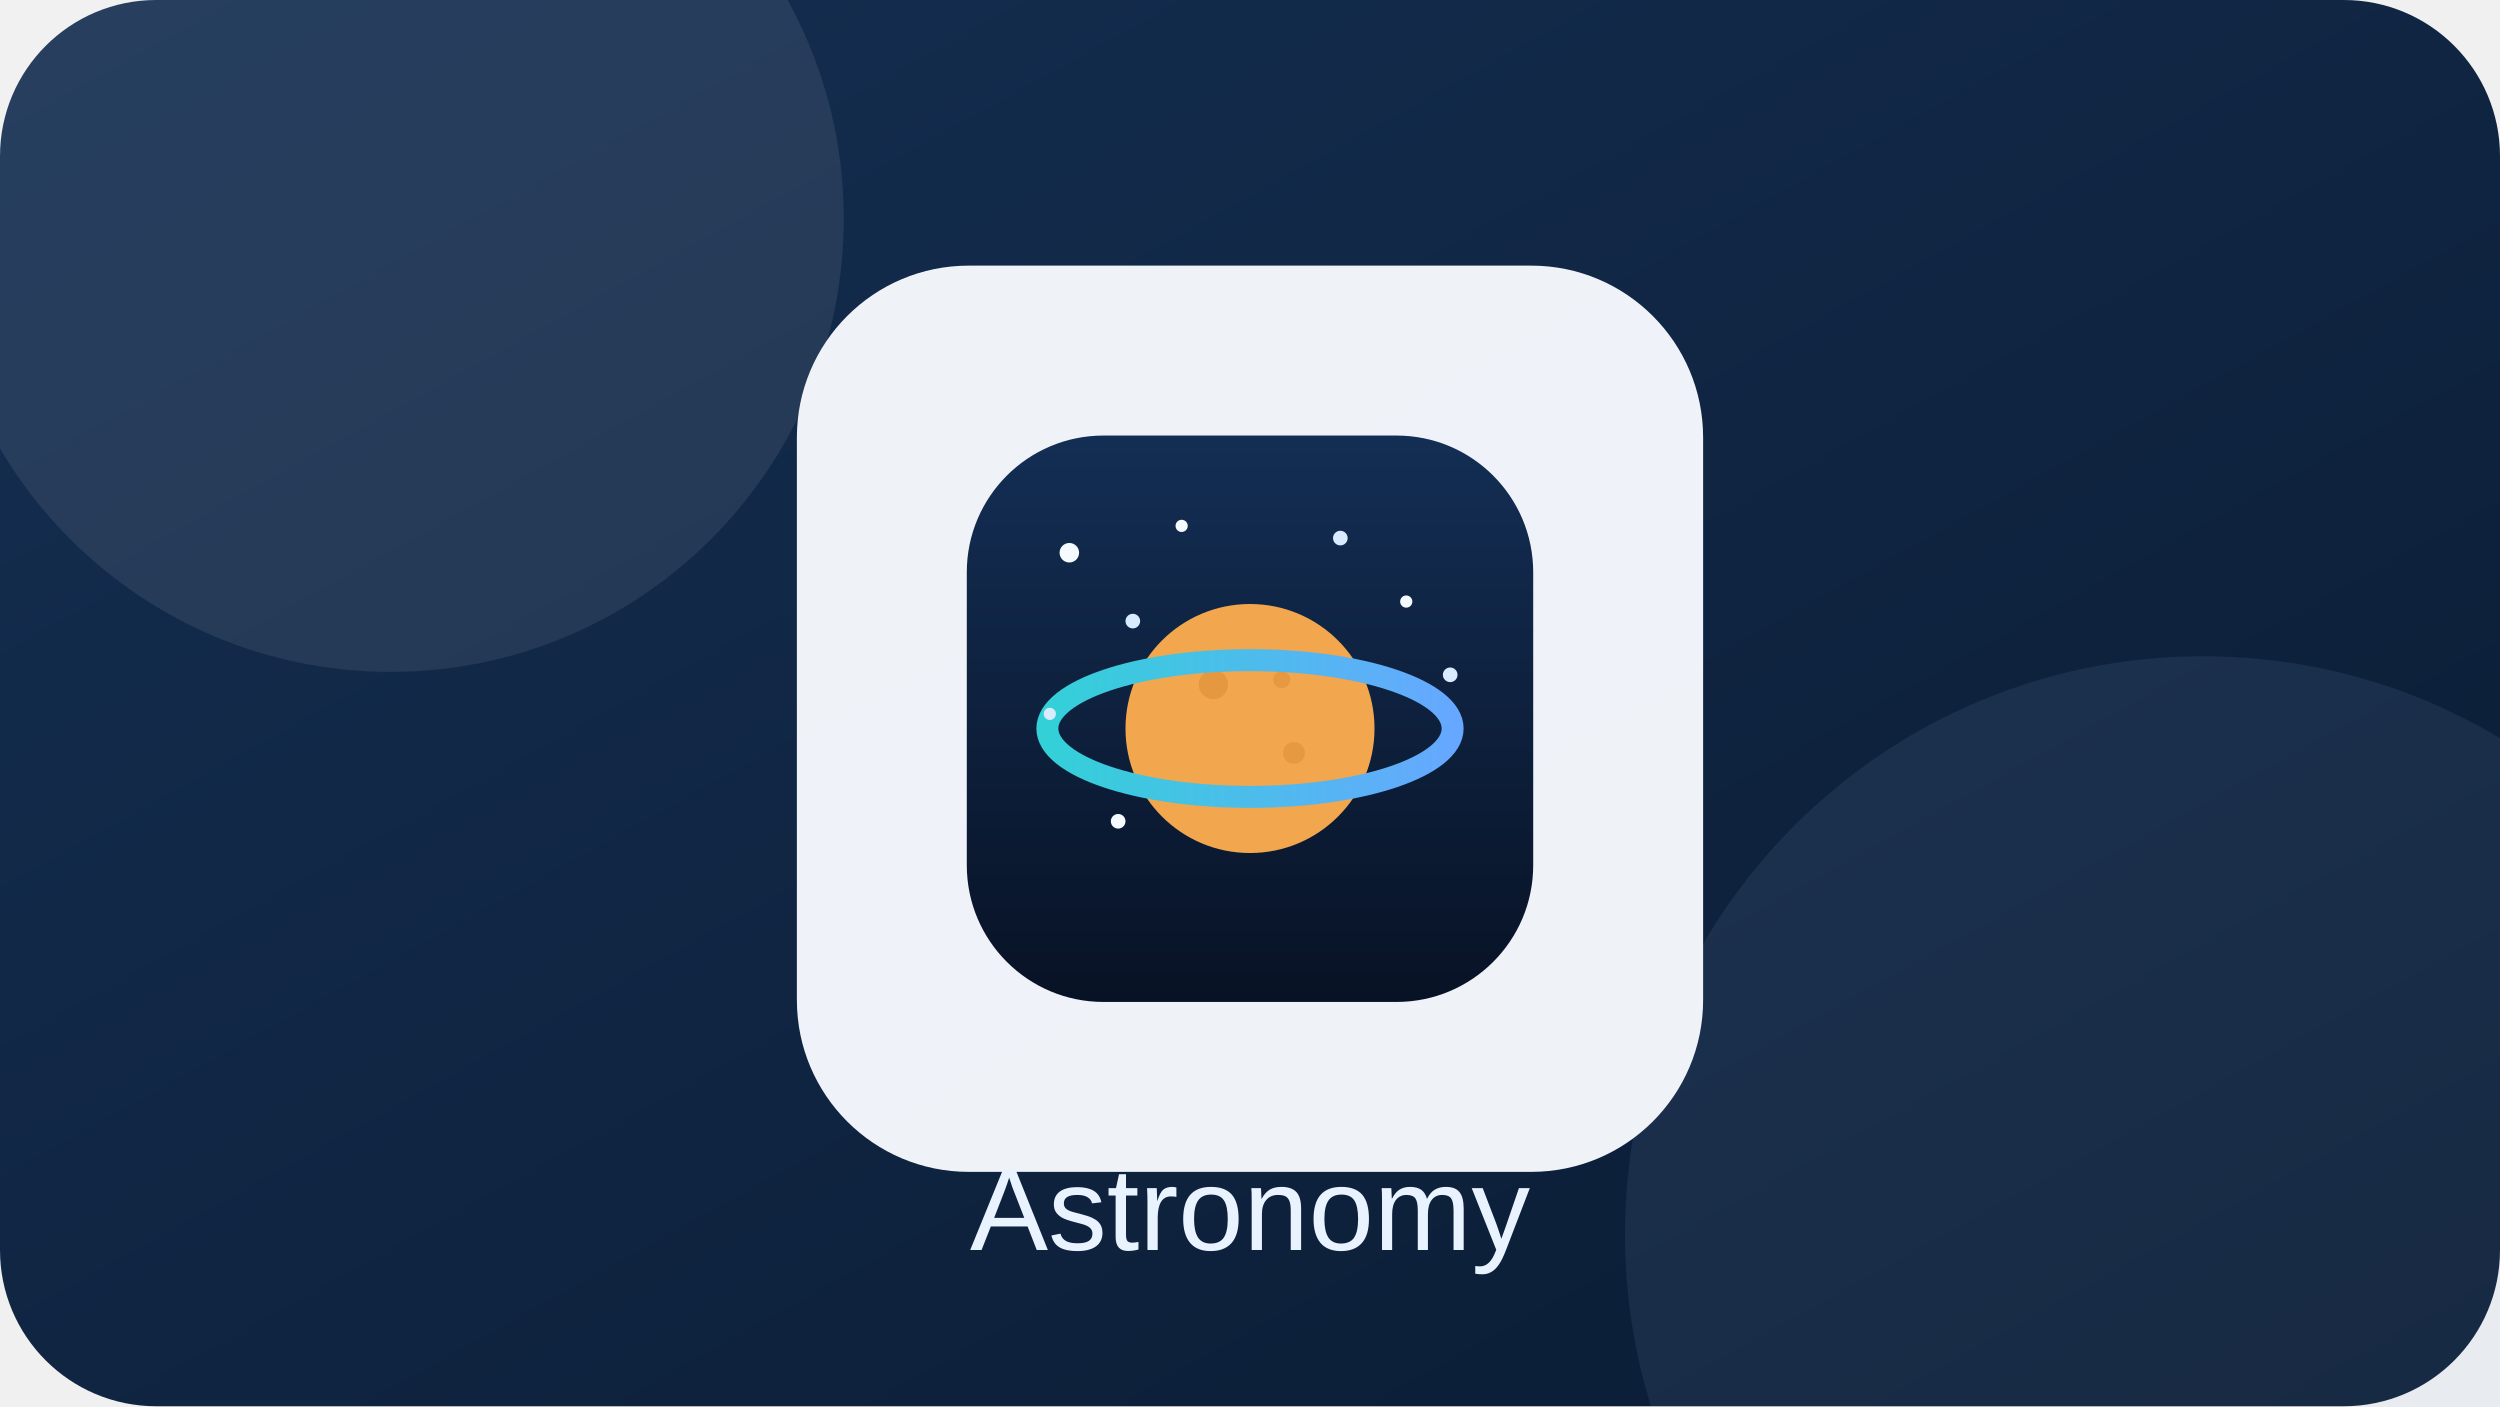
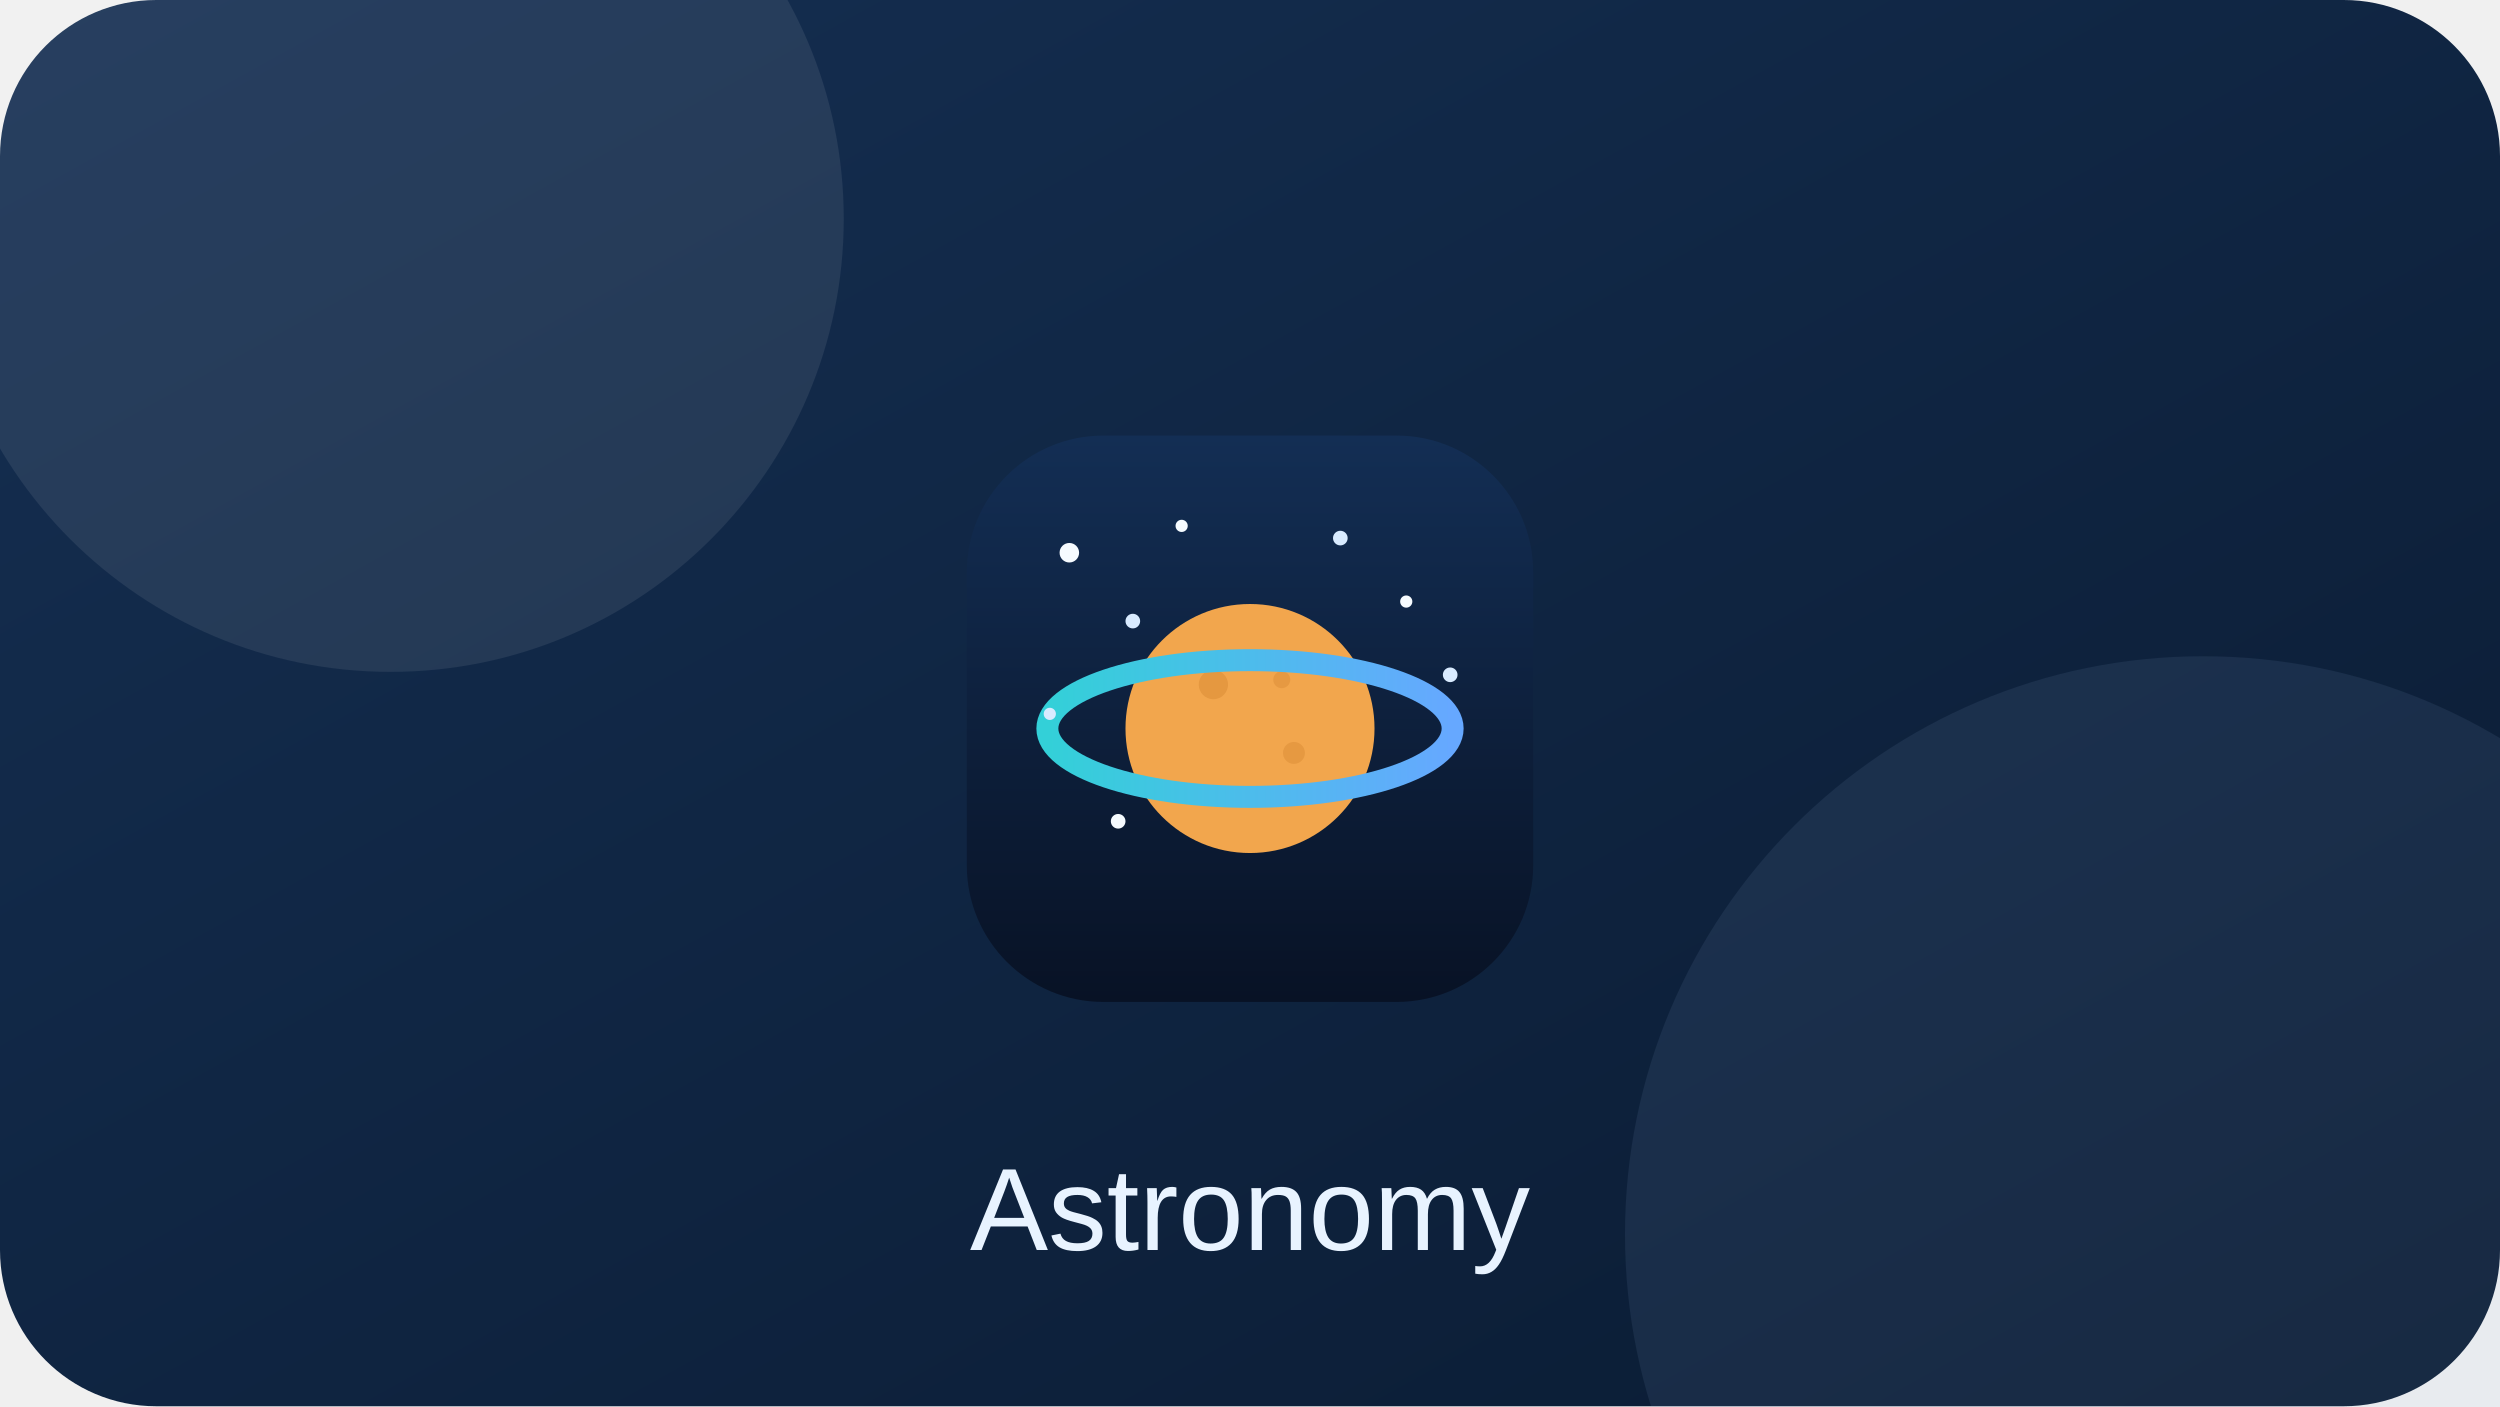
<svg xmlns="http://www.w3.org/2000/svg" viewBox="0 0 320 180" role="img" aria-label="Astronomy webapp illustration">
  <defs>
    <linearGradient id="a-bg" x1="0" y1="0" x2="1" y2="1">
      <stop offset="0" stop-color="#152f52" />
      <stop offset="1" stop-color="#0a1b32" />
    </linearGradient>
    <linearGradient id="a-icon-space" x1="0" y1="0" x2="0" y2="1">
      <stop offset="0%" stop-color="#132e54" />
      <stop offset="100%" stop-color="#081225" />
    </linearGradient>
    <linearGradient id="a-icon-ring" x1="0" y1="0" x2="1" y2="0">
      <stop offset="0%" stop-color="#33d0d8" />
      <stop offset="100%" stop-color="#66a8ff" />
    </linearGradient>
  </defs>
  <rect width="320" height="180" rx="20" fill="url(#a-bg)" />
  <circle cx="50" cy="28" r="58" fill="#ffffff" fill-opacity="0.08" />
  <circle cx="282" cy="158" r="74" fill="#9ec0ea" fill-opacity="0.09" />
-   <rect x="102" y="34" width="116" height="116" rx="22" fill="#f7fbff" fill-opacity="0.96" />
  <g transform="translate(120 52) scale(0.15625)">
    <rect x="24" y="24" width="464" height="464" rx="112" fill="url(#a-icon-space)" />
    <circle cx="256" cy="264" r="102" fill="#f2a64d" />
    <circle cx="226" cy="228" r="12" fill="#d78933" opacity="0.5" />
    <circle cx="292" cy="284" r="9" fill="#d78933" opacity="0.45" />
    <circle cx="282" cy="224" r="7" fill="#d78933" opacity="0.42" />
    <ellipse cx="256" cy="264" rx="166" ry="56" fill="none" stroke="url(#a-icon-ring)" stroke-width="18" />
    <circle cx="108" cy="120" r="8" fill="#f6fbff" />
    <circle cx="160" cy="176" r="6" fill="#d9ebff" />
    <circle cx="200" cy="98" r="5" fill="#f6fbff" />
    <circle cx="330" cy="108" r="6" fill="#d9ebff" />
    <circle cx="384" cy="160" r="5" fill="#f6fbff" />
    <circle cx="420" cy="220" r="6" fill="#d9ebff" />
    <circle cx="92" cy="252" r="5" fill="#d9ebff" />
    <circle cx="148" cy="340" r="6" fill="#f6fbff" />
  </g>
  <text x="160" y="160" text-anchor="middle" font-size="15" font-family="Segoe UI, Arial, sans-serif" fill="#e8f3ff">Astronomy</text>
</svg>
